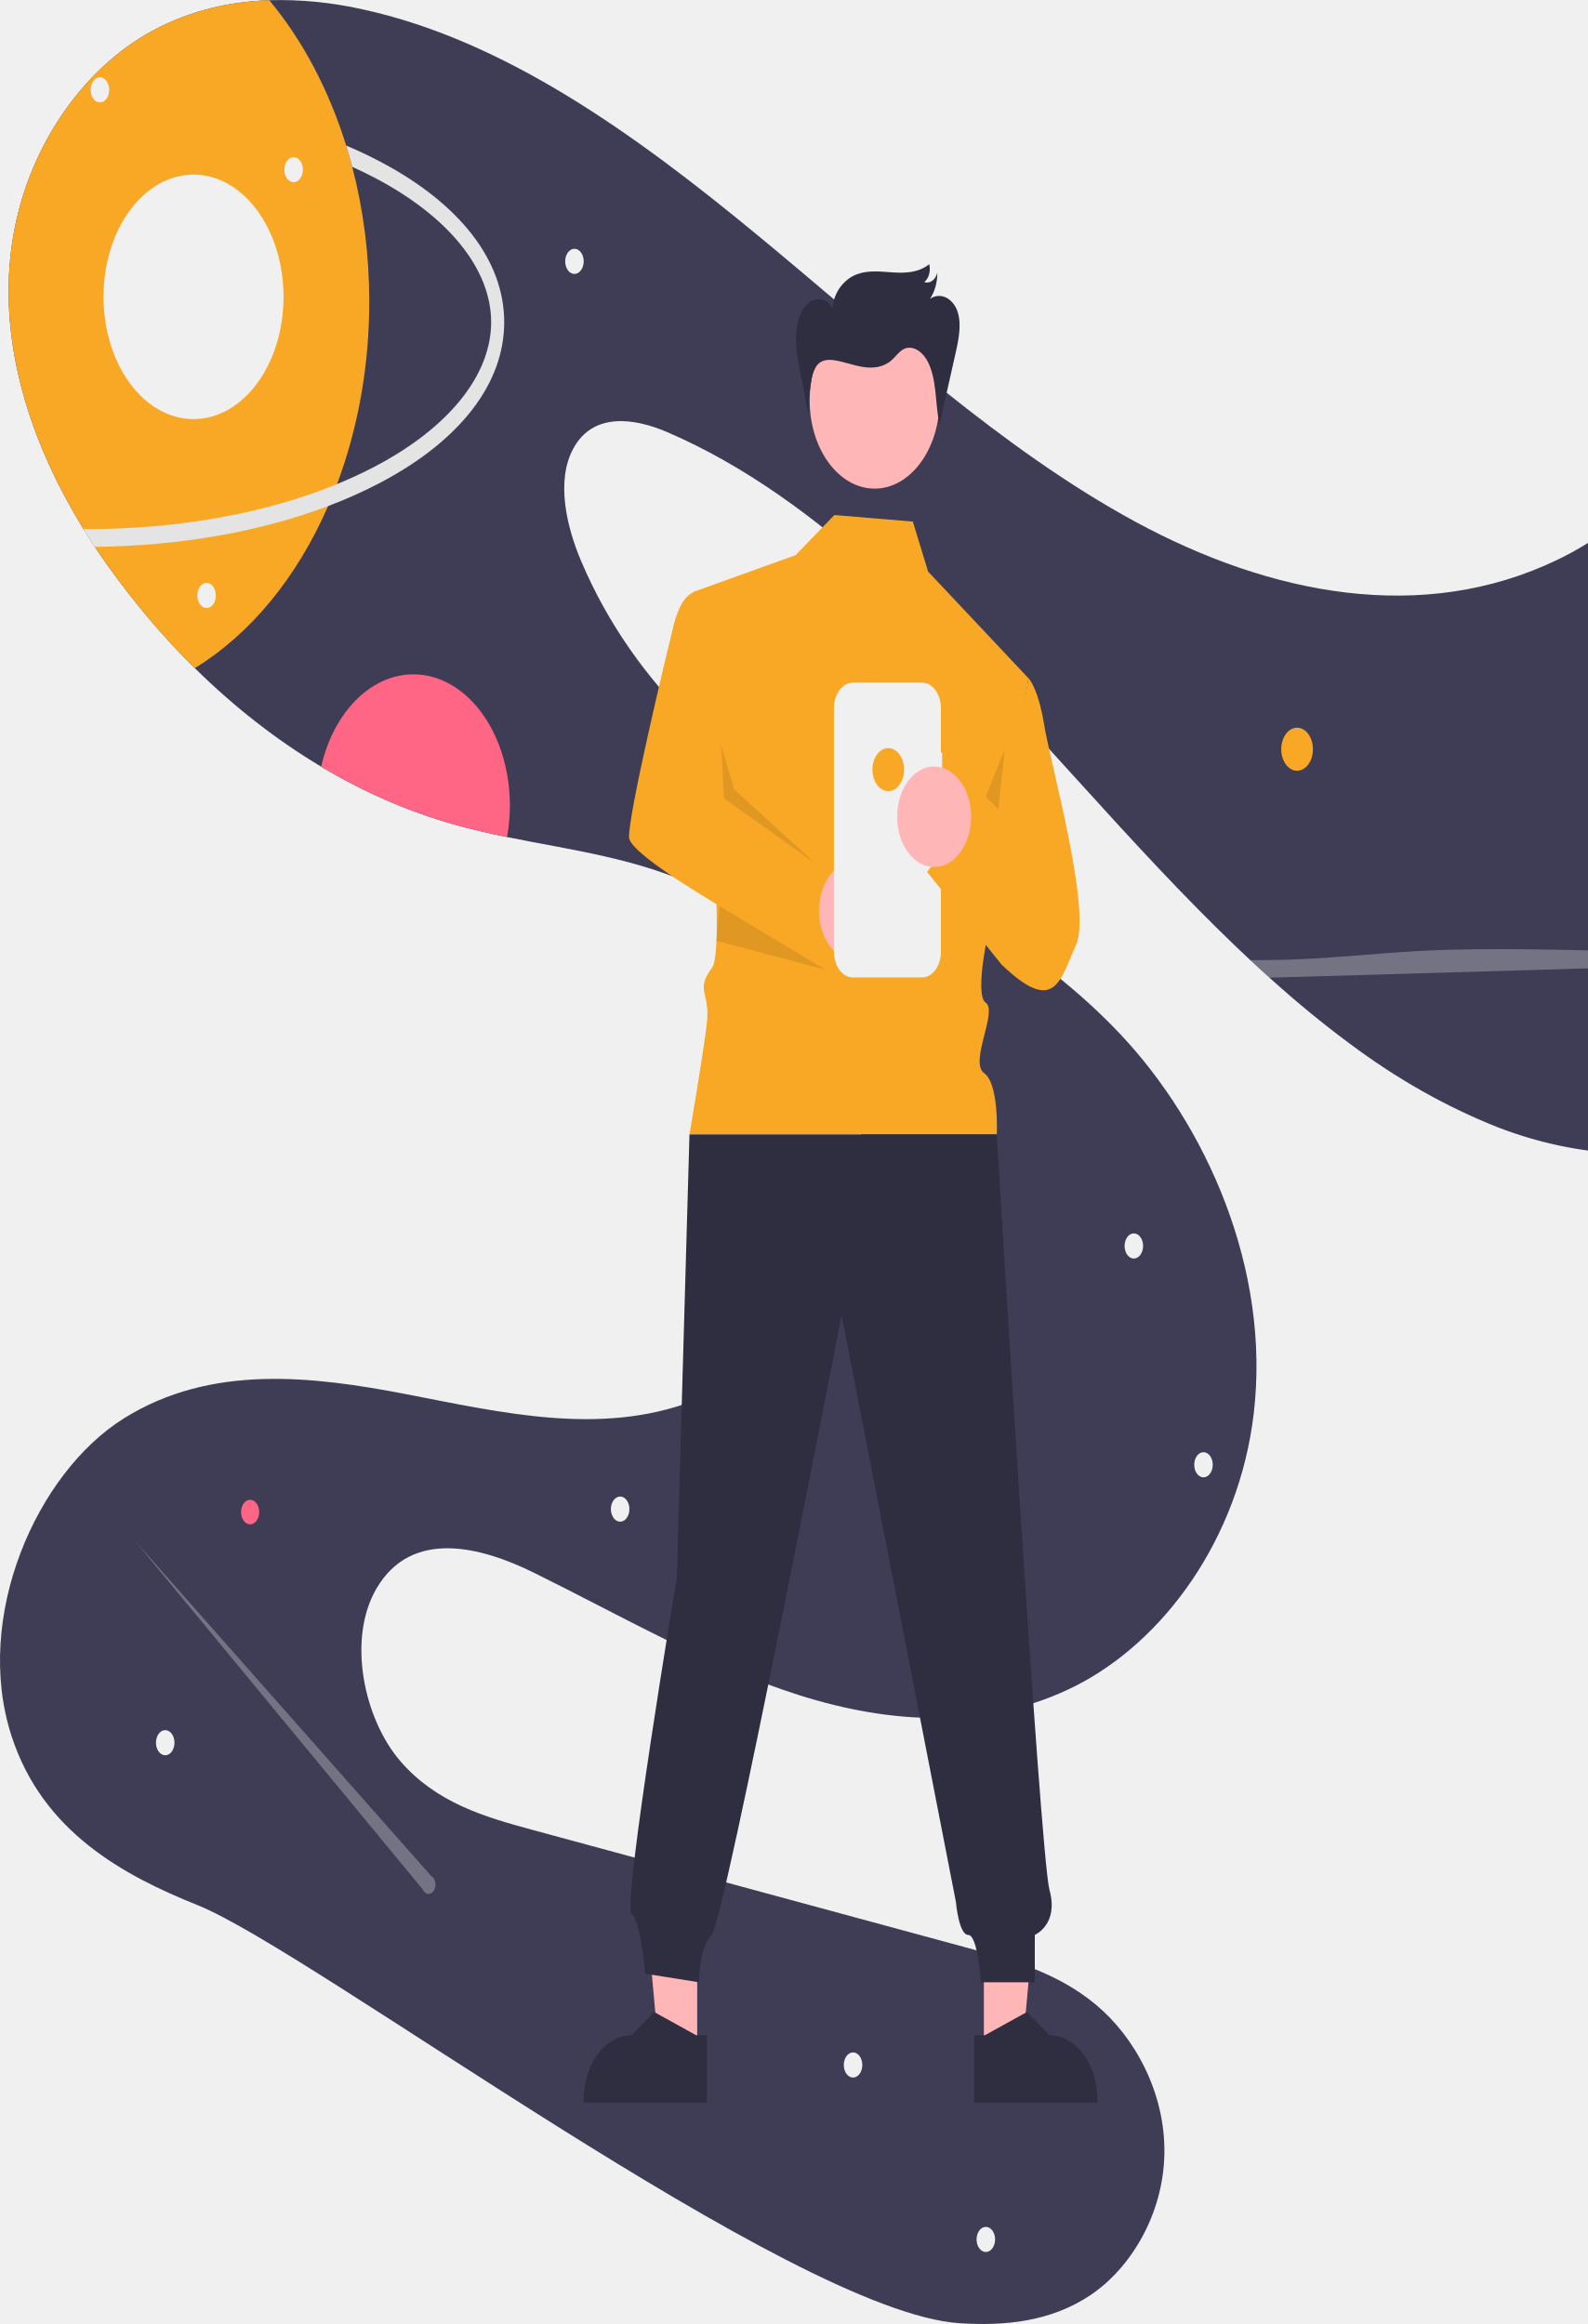
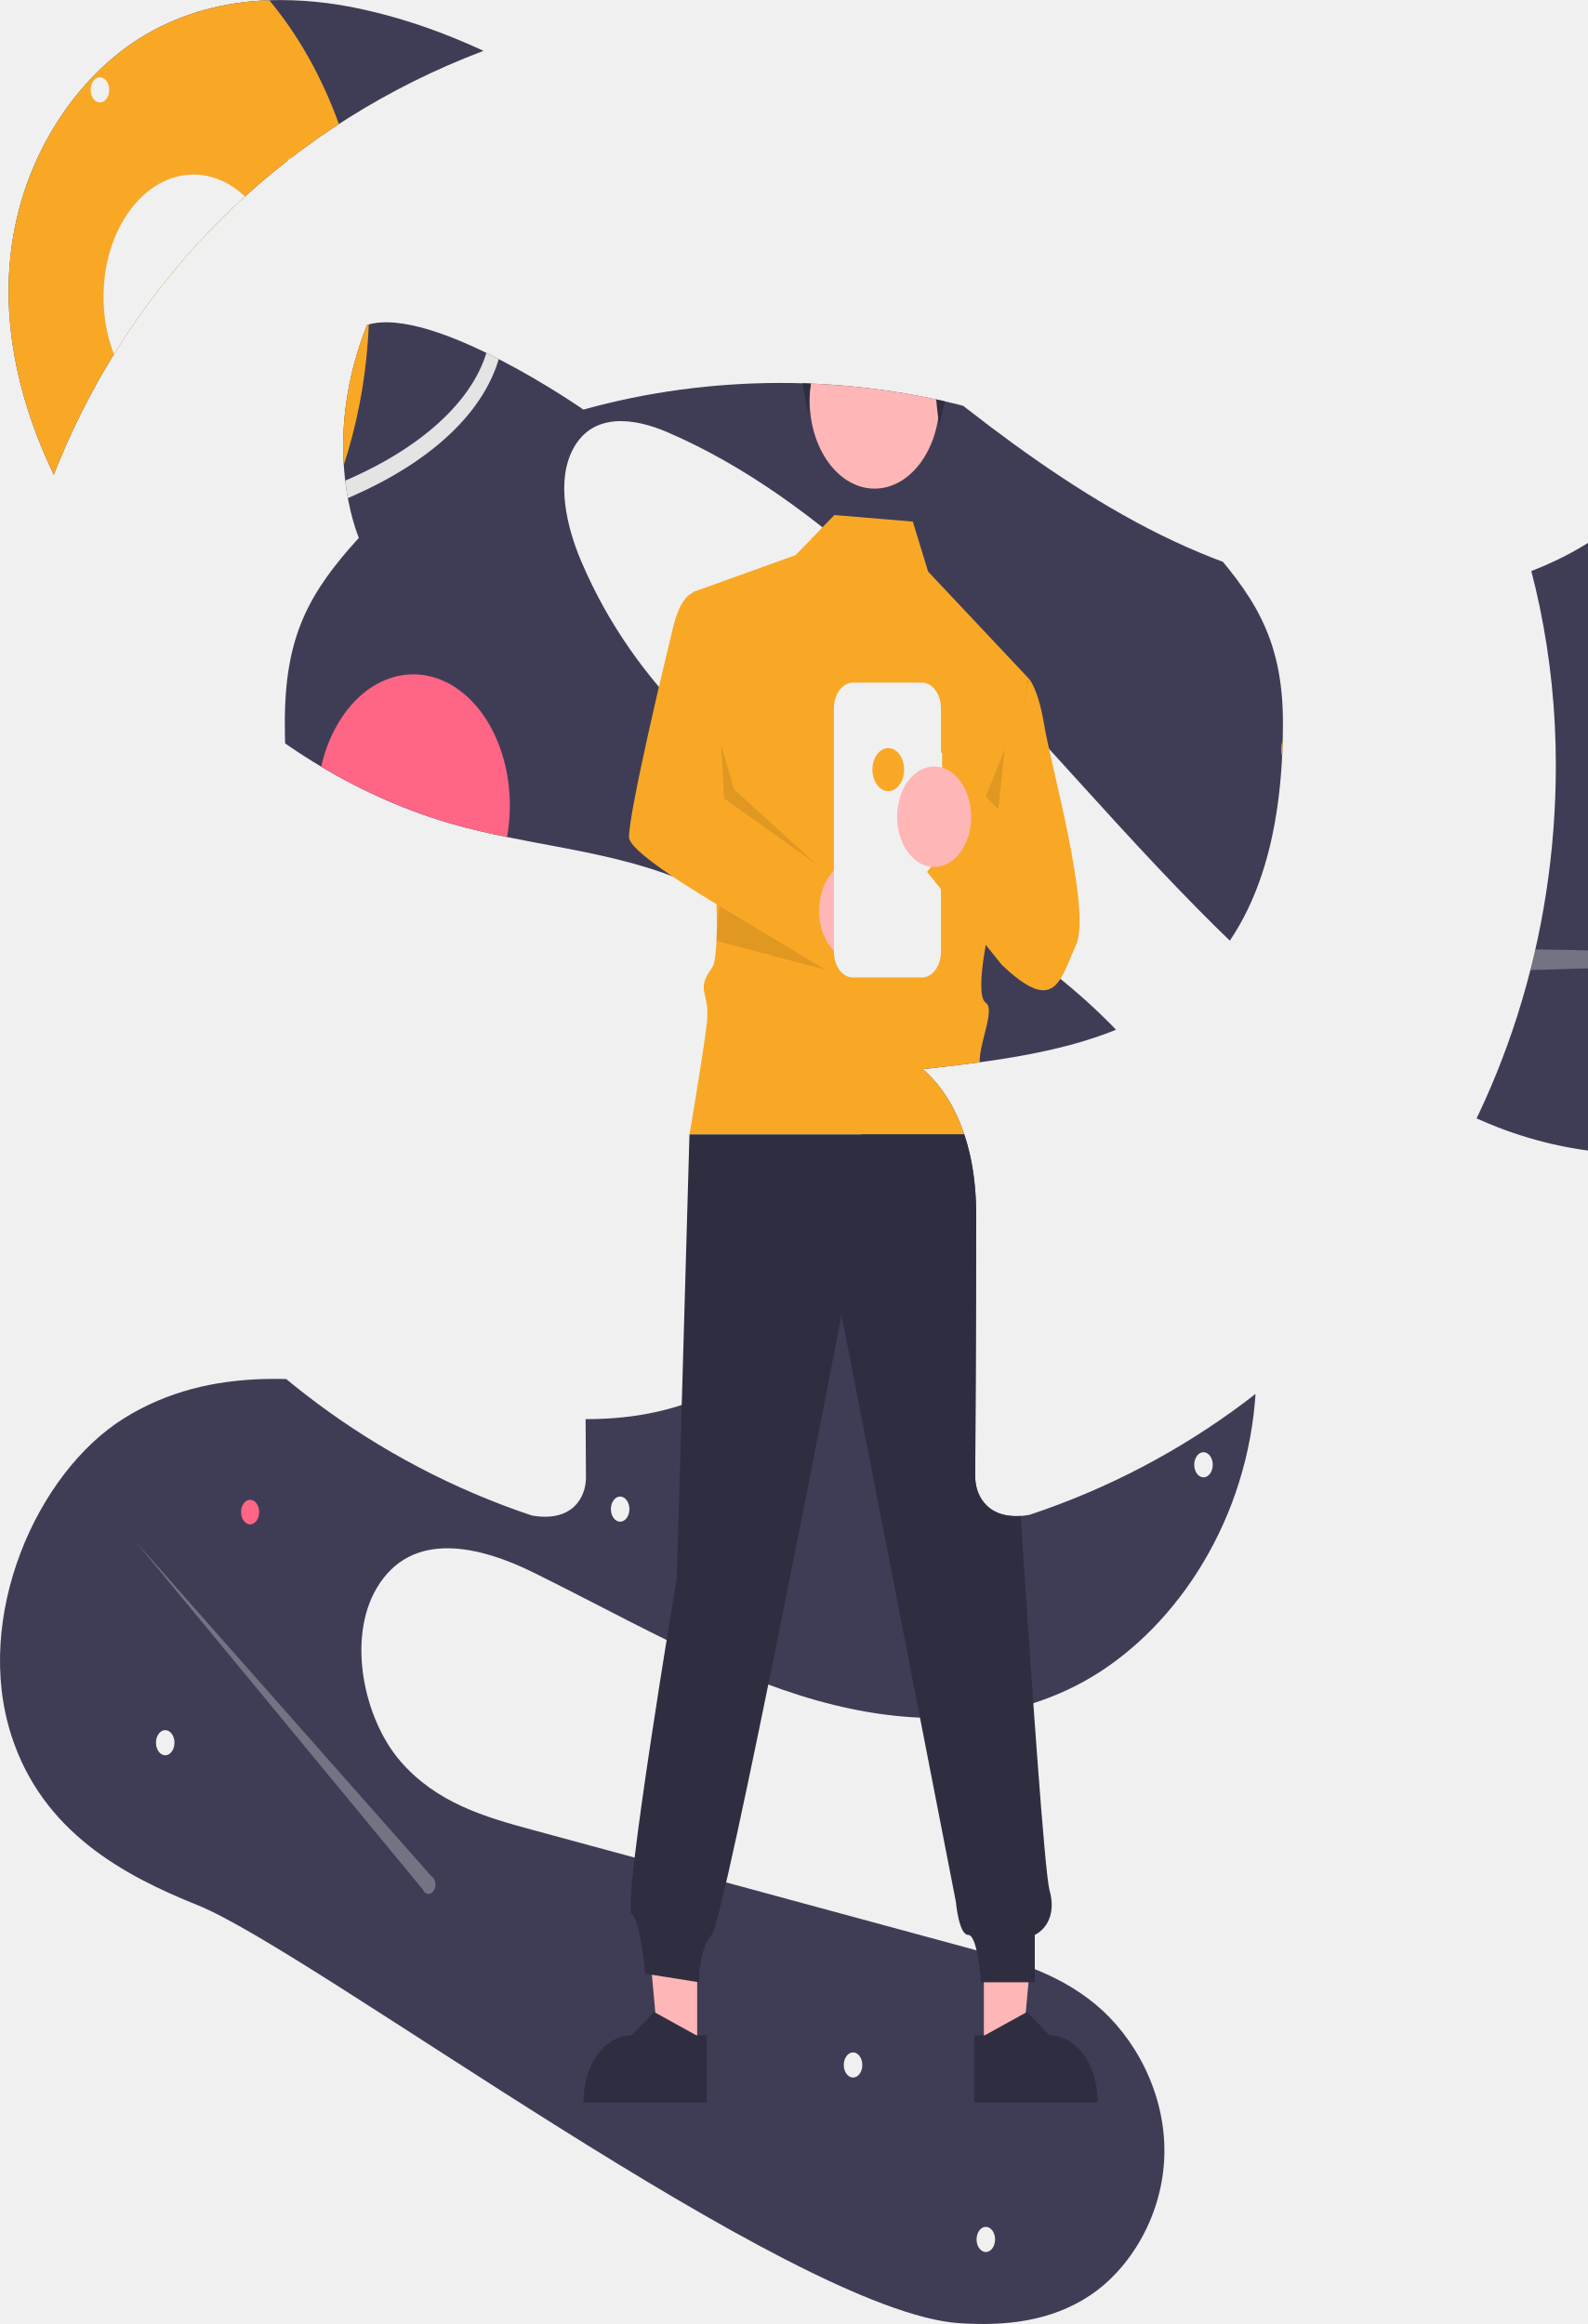
<svg xmlns="http://www.w3.org/2000/svg" width="506" height="741" viewBox="0 0 506 741" fill="none">
  <g clip-path="url(#clip0_43:2)">
    <path d="M620.497 310.219C588.341 366.086 527.665 378.88 477.461 359.421C461.034 352.899 445.186 343.936 430.206 332.694C421.504 326.274 413.011 319.231 404.691 311.727C402.643 309.889 400.597 308.022 398.57 306.118C397.189 304.836 395.813 303.538 394.441 302.224C377.26 285.801 360.752 267.785 344.522 249.873C304.004 205.158 262.376 159.067 212.595 137.732C202.339 133.339 189.072 131.284 182.729 143.087C177.227 153.335 180.585 167.844 185.241 178.836C202.513 219.554 233.863 245.263 265.242 265.032C296.621 284.802 329.859 300.82 357.137 329.724C384.414 358.629 405.239 404.57 399.66 450.944C394.851 490.907 370.835 523.376 342.911 537.527C314.989 551.668 283.846 549.698 254.82 540.515C225.793 531.323 198.238 515.287 170.225 501.466C153.335 493.123 131.255 487.353 120.048 506.444C110.584 522.574 116.024 548.019 127.549 561.444C139.075 574.869 154.675 579.366 169.559 583.401C215.773 595.94 261.988 608.475 308.202 621.008C322.379 624.845 336.888 628.861 349.24 639.08C361.592 649.29 371.556 667.127 371.203 686.765C370.848 706.12 360.419 723.221 347.637 731.791C334.862 740.351 320.11 741.671 305.878 740.747C252.544 737.278 99.641 622.158 62.967 607.441C39.402 597.995 13.637 584.118 3.7 553.591C-8.672 515.589 11.687 469.61 39.478 452.254C67.263 434.889 99.474 438.735 129.756 444.58C160.039 450.425 191.32 457.864 220.797 446.758C250.274 435.652 277.282 399.451 274.374 358.082C271.841 322.088 247.978 294.965 222.865 283.011C203.207 273.649 182.292 271.104 161.642 266.89C155.91 265.73 150.199 264.429 144.543 262.826C130.06 258.704 115.932 252.543 102.388 244.443C88.176 235.961 74.674 225.433 62.114 213.039C52.096 203.169 42.734 192.125 34.136 180.034C32.824 178.186 31.526 176.297 30.242 174.368C29.021 172.52 27.814 170.634 26.634 168.711C11.285 143.794 -0.054 113.107 3.347 81.487C6.74 49.952 24.83 23.697 46.369 11.082C58.818 3.795 72.245 0.533 85.839 0.062C95.778 -0.208 105.715 0.764 115.524 2.965C160.913 12.826 202.506 42.787 241.788 75.228C281.063 107.668 319.34 143.276 362.036 166.401C404.732 189.537 453.334 199.332 496.648 178.412C539.961 157.502 575.545 100.446 573.429 38.064C602.157 71.673 626.568 113.918 637.38 163.281C648.191 212.643 643.847 269.642 620.497 310.219Z" fill="#3F3D56" />
    <path d="M413.509 245.75C416.298 245.75 418.559 242.678 418.559 238.888C418.559 235.099 416.298 232.027 413.509 232.027C410.72 232.027 408.459 235.099 408.459 238.888C408.459 242.678 410.72 245.75 413.509 245.75Z" fill="#F9A826" />
    <path d="M79.738 486.039C81.331 486.039 82.623 484.284 82.623 482.119C82.623 479.955 81.331 478.2 79.738 478.2C78.144 478.2 76.853 479.955 76.853 482.119C76.853 484.284 78.144 486.039 79.738 486.039Z" fill="#FF6584" />
    <path d="M162.543 256.803C162.545 260.203 162.242 263.59 161.642 266.891C155.91 265.731 150.199 264.43 144.543 262.827C130.06 258.705 115.932 252.544 102.388 244.444C104.566 234.89 109.194 226.714 115.43 221.399C121.667 216.085 129.099 213.985 136.378 215.481C143.657 216.976 150.299 221.968 155.1 229.55C159.901 237.132 162.542 246.802 162.543 256.803V256.803Z" fill="#FF6584" />
    <path d="M271.951 662.423C273.58 662.423 274.901 660.629 274.901 658.415C274.901 656.201 273.58 654.406 271.951 654.406C270.321 654.406 269 656.201 269 658.415C269 660.629 270.321 662.423 271.951 662.423Z" fill="#F0F0F0" />
    <path d="M314.28 718.046C315.909 718.046 317.23 716.251 317.23 714.037C317.23 711.823 315.909 710.029 314.28 710.029C312.65 710.029 311.329 711.823 311.329 714.037C311.329 716.251 312.65 718.046 314.28 718.046Z" fill="#F0F0F0" />
    <path d="M52.675 559.663C54.305 559.663 55.626 557.868 55.626 555.654C55.626 553.44 54.305 551.646 52.675 551.646C51.046 551.646 49.725 553.44 49.725 555.654C49.725 557.868 51.046 559.663 52.675 559.663Z" fill="#F0F0F0" />
    <path d="M197.703 485.185C199.332 485.185 200.653 483.39 200.653 481.176C200.653 478.963 199.332 477.168 197.703 477.168C196.073 477.168 194.752 478.963 194.752 481.176C194.752 483.39 196.073 485.185 197.703 485.185Z" fill="#F0F0F0" />
    <path d="M183.13 87.342C184.76 87.342 186.081 85.548 186.081 83.334C186.081 81.12 184.76 79.325 183.13 79.325C181.501 79.325 180.18 81.12 180.18 83.334C180.18 85.548 181.501 87.342 183.13 87.342Z" fill="#F0F0F0" />
    <path d="M361.465 401.28C363.095 401.28 364.416 399.485 364.416 397.271C364.416 395.057 363.095 393.263 361.465 393.263C359.836 393.263 358.515 395.057 358.515 397.271C358.515 399.485 359.836 401.28 361.465 401.28Z" fill="#F0F0F0" />
    <path d="M383.671 471.044C385.3 471.044 386.621 469.249 386.621 467.035C386.621 464.822 385.3 463.027 383.671 463.027C382.041 463.027 380.72 464.822 380.72 467.035C380.72 469.249 382.041 471.044 383.671 471.044Z" fill="#F0F0F0" />
    <path d="M117.717 96.13C117.739 116.369 114.219 136.326 107.447 154.354C106.552 156.73 105.604 159.065 104.602 161.359C94.686 184.11 79.85 202.156 62.114 213.041C52.096 203.17 42.734 192.126 34.136 180.035C32.824 178.187 31.526 176.299 30.242 174.369C29.021 172.521 27.814 170.636 26.634 168.713C11.285 143.795 -0.054 113.109 3.347 81.489C6.74 49.954 24.83 23.698 46.369 11.084C58.818 3.796 72.245 0.534 85.839 0.063C96.468 12.816 104.847 28.656 110.355 46.409C111.048 48.643 111.687 50.906 112.291 53.197C115.892 66.981 117.727 81.503 117.717 96.13V96.13Z" fill="#F9A826" />
    <path d="M160.739 102.728C160.739 122.366 146.625 140.58 120.992 154.033C115.864 156.729 110.375 159.171 104.602 161.358C82.993 169.541 57.277 174.076 30.242 174.368C29.021 172.521 27.814 170.635 26.634 168.712C26.926 168.721 27.217 168.721 27.508 168.721C56.868 168.721 84.722 163.668 107.447 154.354C111.645 152.628 115.67 150.762 119.493 148.754C143.058 136.394 156.576 119.613 156.576 102.728C156.576 85.844 143.058 69.072 119.493 56.703C117.162 55.477 114.761 54.309 112.291 53.196C111.687 50.905 111.048 48.642 110.355 46.408C114.046 47.973 117.592 49.645 120.992 51.424C146.625 64.877 160.739 83.1 160.739 102.728Z" fill="#E4E4E4" />
    <path d="M31.858 32.662C33.487 32.662 34.809 30.868 34.809 28.654C34.809 26.44 33.487 24.645 31.858 24.645C30.229 24.645 28.907 26.44 28.907 28.654C28.907 30.868 30.229 32.662 31.858 32.662Z" fill="#F0F0F0" />
    <path d="M93.616 58.117C95.246 58.117 96.567 56.322 96.567 54.108C96.567 51.894 95.246 50.1 93.616 50.1C91.987 50.1 90.665 51.894 90.665 54.108C90.665 56.322 91.987 58.117 93.616 58.117Z" fill="#F0F0F0" />
    <path d="M61.696 133.628C77.542 133.628 90.388 116.176 90.388 94.647C90.388 73.118 77.542 55.666 61.696 55.666C45.85 55.666 33.004 73.118 33.004 94.647C33.004 116.176 45.85 133.628 61.696 133.628Z" fill="#F0F0F0" />
    <path opacity="0.3" d="M591.568 300.962C585.128 303.545 570.931 305.449 555.318 306.618C539.712 307.778 522.593 308.287 505.689 308.777C476.101 309.645 446.515 310.515 416.931 311.389C412.865 311.511 408.784 311.625 404.691 311.728C402.643 309.89 400.597 308.023 398.57 306.119C402.2 306.147 405.829 306.119 409.43 306.025C424.814 305.61 437.839 303.979 452.674 303.206C475.504 302.008 500.152 302.951 523.946 303.432C547.74 303.922 574.851 303.743 591.568 300.962Z" fill="#F0F0F0" />
    <path opacity="0.3" d="M137.452 598.147L43.135 491.398L134.763 602.423C134.94 602.829 135.186 603.172 135.481 603.423C135.775 603.674 136.109 603.826 136.456 603.866C136.802 603.907 137.15 603.834 137.472 603.655C137.794 603.476 138.079 603.196 138.305 602.837C138.531 602.478 138.69 602.051 138.77 601.591C138.851 601.132 138.849 600.653 138.765 600.194C138.682 599.736 138.52 599.311 138.291 598.955C138.063 598.599 137.775 598.322 137.452 598.147H137.452Z" fill="#F0F0F0" />
    <path d="M65.859 193.874C67.489 193.874 68.81 192.079 68.81 189.865C68.81 187.651 67.489 185.856 65.859 185.856C64.23 185.856 62.909 187.651 62.909 189.865C62.909 192.079 64.23 193.874 65.859 193.874Z" fill="#F0F0F0" />
    <path d="M313.659 654.342L325.863 654.341L331.669 590.388L313.657 590.389L313.659 654.342Z" fill="#FFB6B6" />
    <path d="M310.546 648.929L313.981 648.928L327.392 641.519L334.58 648.927H334.581C338.643 648.928 342.539 651.12 345.411 655.022C348.284 658.925 349.897 664.217 349.898 669.736V670.412L310.547 670.414L310.546 648.929Z" fill="#2F2E41" />
    <path d="M222.265 654.342L210.061 654.341L204.255 590.388L222.267 590.389L222.265 654.342Z" fill="#FFB6B6" />
    <path d="M225.378 670.414L186.027 670.412V669.736C186.027 664.217 187.641 658.925 190.513 655.022C193.386 651.12 197.281 648.928 201.343 648.927H201.344L208.532 641.519L221.943 648.928L225.378 648.929L225.378 670.414Z" fill="#2F2E41" />
    <path d="M265.993 164.217L253.636 177.001L220.811 188.811C220.811 188.811 232.573 300.962 227.022 308.504C221.47 316.046 226.477 316.249 225.361 326.046C224.246 335.844 219.801 361.711 219.801 361.711H317.773C317.773 361.711 318.562 345.635 313.733 342.154C308.903 338.672 318.185 322.423 314.238 319.706C310.291 316.989 315.842 293.42 315.842 293.42L327.873 216.256L295.874 182.241L291.007 166.311L265.993 164.217Z" fill="#F9A826" />
    <path d="M281.412 264.433C283.773 264.433 285.688 261.833 285.688 258.625C285.688 255.417 283.773 252.816 281.412 252.816C279.051 252.816 277.137 255.417 277.137 258.625C277.137 261.833 279.051 264.433 281.412 264.433Z" fill="#F2F2F2" />
    <path d="M219.801 361.711L215.761 503.05C215.761 503.05 198.317 607.441 201.347 610.186C204.377 612.93 205.661 629.295 205.661 629.295L222.831 632.039C222.831 632.039 222.831 621.061 226.871 616.945C230.911 612.828 268.282 419.345 268.282 419.345L304.74 606.415C304.74 606.415 305.652 616.945 308.682 616.945C311.712 616.945 312.723 632.039 312.723 632.039H329.893V616.945C329.893 616.945 337.608 613.622 334.578 602.644C331.548 591.666 317.773 361.711 317.773 361.711H219.801Z" fill="#2F2E41" />
    <path d="M278.825 155.794C290.26 155.794 299.531 143.199 299.531 127.663C299.531 112.127 290.26 99.533 278.825 99.533C267.39 99.533 258.12 112.127 258.12 127.663C258.12 143.199 267.39 155.794 278.825 155.794Z" fill="#FFB6B6" />
    <path opacity="0.1" d="M314.237 253.991L318.277 258.108L320.297 238.897L314.237 253.991Z" fill="black" />
    <path d="M222.747 188.702C222.747 188.702 217.697 187.33 214.667 199.68C211.637 212.03 200.527 258.685 200.527 266.919C200.527 275.152 269.717 311.48 269.717 311.48L262.518 277.167L230.827 254.569L222.747 188.702Z" fill="#F9A826" />
    <path d="M272.926 306.393C279.441 306.393 284.723 299.217 284.723 290.366C284.723 281.514 279.441 274.339 272.926 274.339C266.411 274.339 261.13 281.514 261.13 290.366C261.13 299.217 266.411 306.393 272.926 306.393Z" fill="#FFB6B6" />
    <path opacity="0.1" d="M229.904 237.572L230.827 254.569L260.132 275.466L234.067 251.713L229.904 237.572Z" fill="black" />
    <path d="M300.352 239.995H299.971V225.845C299.971 224.77 299.816 223.705 299.513 222.712C299.21 221.718 298.766 220.815 298.206 220.055C297.646 219.294 296.982 218.691 296.251 218.28C295.519 217.868 294.736 217.656 293.944 217.656H271.88C271.088 217.656 270.304 217.868 269.573 218.28C268.842 218.691 268.177 219.294 267.617 220.055C267.058 220.815 266.614 221.718 266.311 222.712C266.008 223.705 265.852 224.77 265.852 225.845V303.469C265.852 304.544 266.008 305.609 266.311 306.603C266.614 307.596 267.058 308.499 267.617 309.259C268.177 310.02 268.842 310.623 269.573 311.034C270.304 311.446 271.088 311.658 271.88 311.658H293.944C294.735 311.658 295.519 311.446 296.251 311.034C296.982 310.623 297.646 310.02 298.206 309.259C298.766 308.499 299.21 307.596 299.513 306.603C299.816 305.609 299.971 304.544 299.971 303.469V250.066H300.352V239.995Z" fill="#F0F0F0" />
    <path d="M327.873 216.255C327.873 216.255 330.903 219 332.923 231.35C334.943 243.7 348.073 290.355 343.023 301.333C337.973 312.311 336.482 324.028 319.312 307.561L295.552 278.005L312.722 256.05L319.793 262.911L327.873 216.255Z" fill="#F9A826" />
    <path d="M283.181 252.253C285.97 252.253 288.231 249.182 288.231 245.392C288.231 241.603 285.97 238.531 283.181 238.531C280.392 238.531 278.131 241.603 278.131 245.392C278.131 249.182 280.392 252.253 283.181 252.253Z" fill="#F9A826" />
    <path d="M297.801 276.45C304.316 276.45 309.597 269.275 309.597 260.423C309.597 251.572 304.316 244.396 297.801 244.396C291.285 244.396 286.004 251.572 286.004 260.423C286.004 269.275 291.285 276.45 297.801 276.45Z" fill="#FFB6B6" />
    <path opacity="0.1" d="M229.347 288.87L263.211 309.221L228.406 299.979L229.347 288.87Z" fill="black" />
    <path d="M257.936 133.269L255.093 118.57C254.351 114.735 253.603 110.822 253.77 106.863C253.937 102.904 255.173 98.818 257.628 96.673C260.083 94.528 263.831 95.035 265.41 98.37C265.711 93.045 269.276 88.95 273.058 87.499C276.841 86.048 280.857 86.622 284.784 86.866C288.71 87.111 292.854 86.94 296.243 84.235C296.501 85.287 296.484 86.429 296.195 87.467C295.906 88.504 295.361 89.374 294.655 89.93C295.497 90.243 296.395 90.109 297.168 89.555C297.94 89.002 298.529 88.07 298.815 86.949C298.841 90.033 298.002 93.014 296.469 95.288C297.931 94.303 299.611 94.091 301.182 94.696C302.752 95.3 304.101 96.676 304.966 98.557C306.696 102.631 305.727 107.746 304.715 112.243L299.522 135.324C298.734 131.816 298.586 128.111 298.164 124.488C297.743 120.865 296.994 117.165 295.233 114.384C293.473 111.602 290.482 109.992 287.981 111.373C286.578 112.147 285.507 113.719 284.24 114.847C281.641 117.162 278.334 117.494 275.245 117.023C272.156 116.552 269.146 115.357 266.058 114.88C264.124 114.581 261.966 114.66 260.507 116.41C259.504 117.826 258.841 119.624 258.607 121.564C257.919 125.431 257.648 129.414 257.804 133.387" fill="#2F2E41" />
  </g>
  <defs>
    <clipPath id="clip0_43:2">
-       <rect width="643" height="741" fill="white" />
+       <path d="M165.9 389.4C165.9 391.4 163.6 393 160.7 393C157.4 393.3 155.1 391.7 155.1 389.4C155.1 387.4 157.4 385.8 160.3 385.8C163.3 385.5 165.9 387.1 165.9 389.4ZM134.8 384.9C134.1 386.9 136.1 389.2 139.1 389.8C141.7 390.8 144.7 389.8 145.3 387.8C145.9 385.8 144 383.5 141 382.6C138.4 381.9 135.5 382.9 134.8 384.9ZM179 383.2C176.1 383.9 174.1 385.8 174.4 388.1C174.7 390.1 177.3 391.4 180.3 390.7C183.2 390 185.2 388.1 184.9 386.1C184.6 384.2 181.9 382.9 179 383.2ZM244.8 0C106.1 0 0 105.3 0 244C0 354.9 69.8 449.8 169.5 483.2C182.3 485.5 186.8 477.6 186.8 471.1C186.8 464.9 186.5 430.7 186.5 409.7C186.5 409.7 116.5 424.7 101.8 379.9C101.8 379.9 90.4 350.8 74 343.3C74 343.3 51.1 327.6 75.6 327.9C75.6 327.9 100.5 329.9 114.2 353.7C136.1 392.3 172.8 381.2 187.1 374.6C189.4 358.6 195.9 347.5 203.1 340.9C147.2 334.7 90.8 326.6 90.8 230.4C90.8 202.9 98.4 189.1 114.4 171.5C111.8 165 103.3 138.2 117 103.6C137.9 97.1 186 130.6 186 130.6C206 125 227.5 122.1 248.8 122.1C270.1 122.1 291.6 125 311.6 130.6C311.6 130.6 359.7 97 380.6 103.6C394.3 138.3 385.8 165 383.2 171.5C399.2 189.2 409 203 409 230.4C409 326.9 350.1 334.6 294.2 340.9C303.4 348.8 311.2 363.8 311.2 387.3C311.2 421 310.9 462.7 310.9 470.9C310.9 477.4 315.5 485.3 328.2 483C428.2 449.8 496 354.9 496 244C496 105.3 383.5 0 244.8 0ZM97.2 344.9C95.9 345.9 96.2 348.2 97.9 350.1C99.5 351.7 101.8 352.4 103.1 351.1C104.4 350.1 104.1 347.8 102.4 345.9C100.8 344.3 98.5 343.6 97.2 344.9ZM86.4 336.8C85.7 338.1 86.7 339.7 88.7 340.7C90.3 341.7 92.3 341.4 93 340C93.7 338.7 92.7 337.1 90.7 336.1C88.7 335.5 87.1 335.8 86.4 336.8ZM118.8 372.4C117.2 373.7 117.8 376.7 120.1 378.6C122.4 380.9 125.3 381.2 126.6 379.6C127.9 378.3 127.3 375.3 125.3 373.4C123.1 371.1 120.1 370.8 118.8 372.4ZM107.4 357.7C105.8 358.7 105.8 361.3 107.4 363.6C109 365.9 111.7 366.9 113 365.9C114.6 364.6 114.6 362 113 359.7C111.6 357.4 109 356.4 107.4 357.7Z" fill="" />
+       <rect width="643" height="741" fill="#ffff" />
    </clipPath>
  </defs>
</svg>
